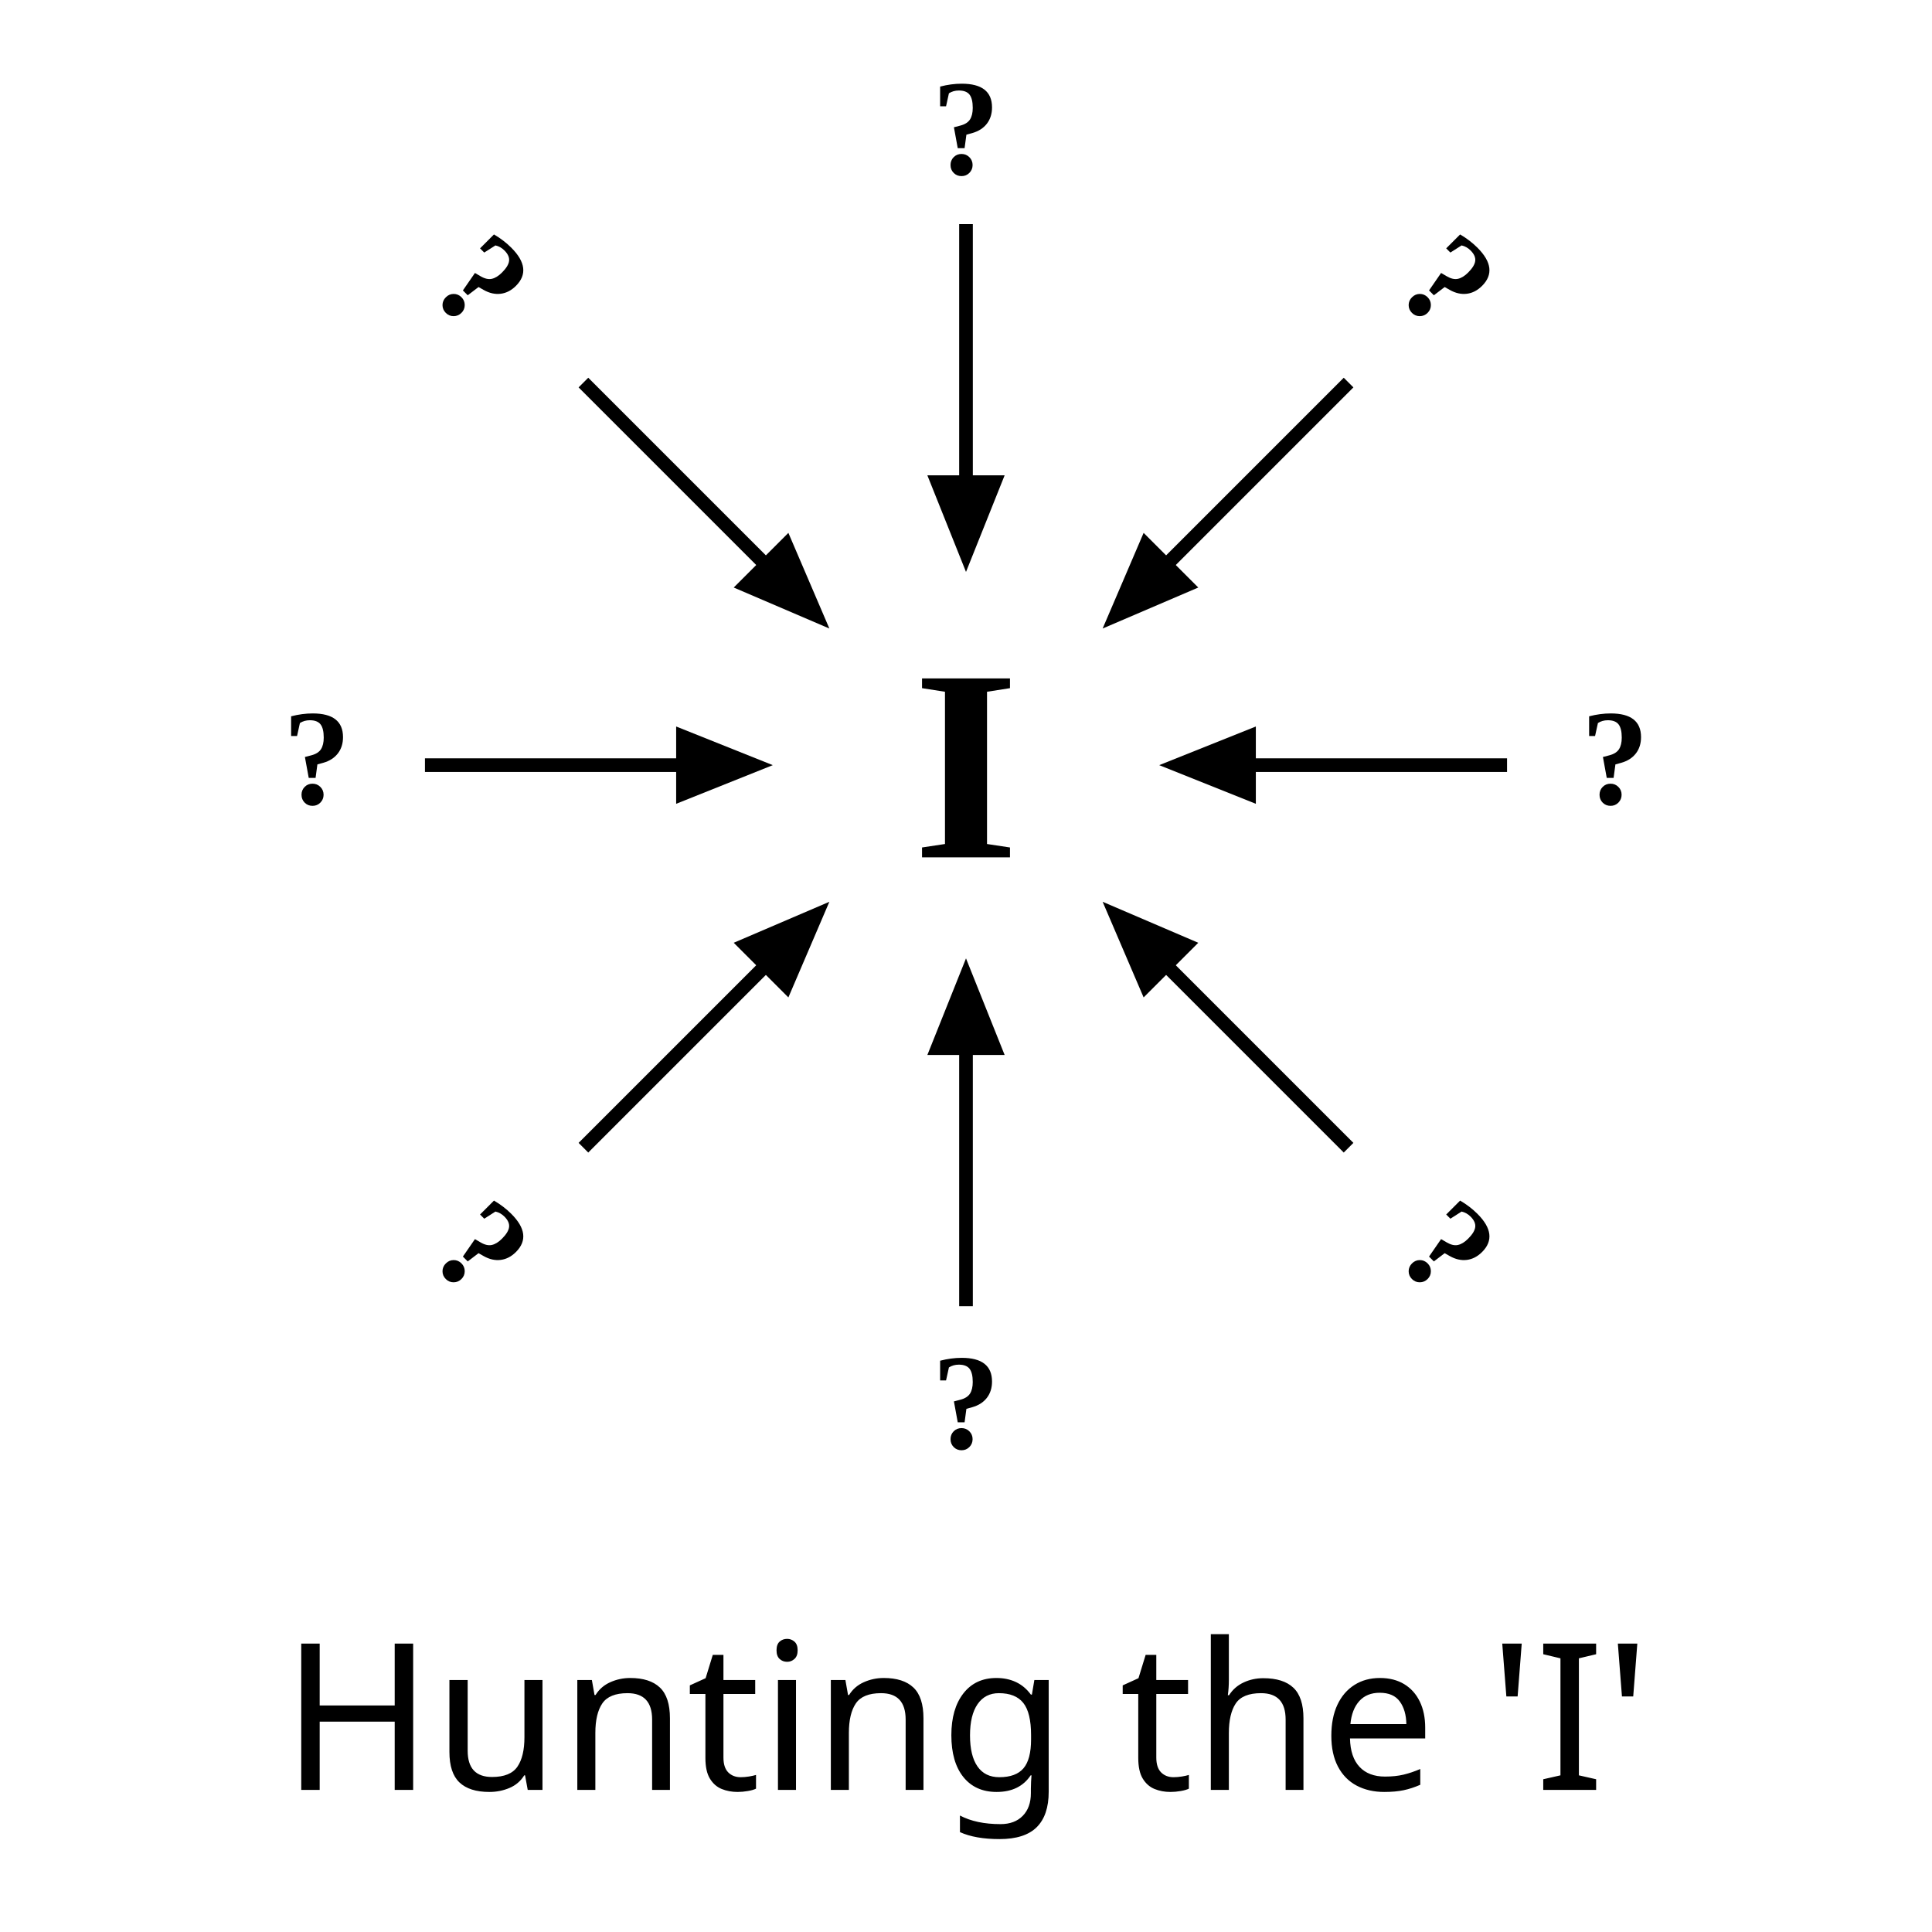
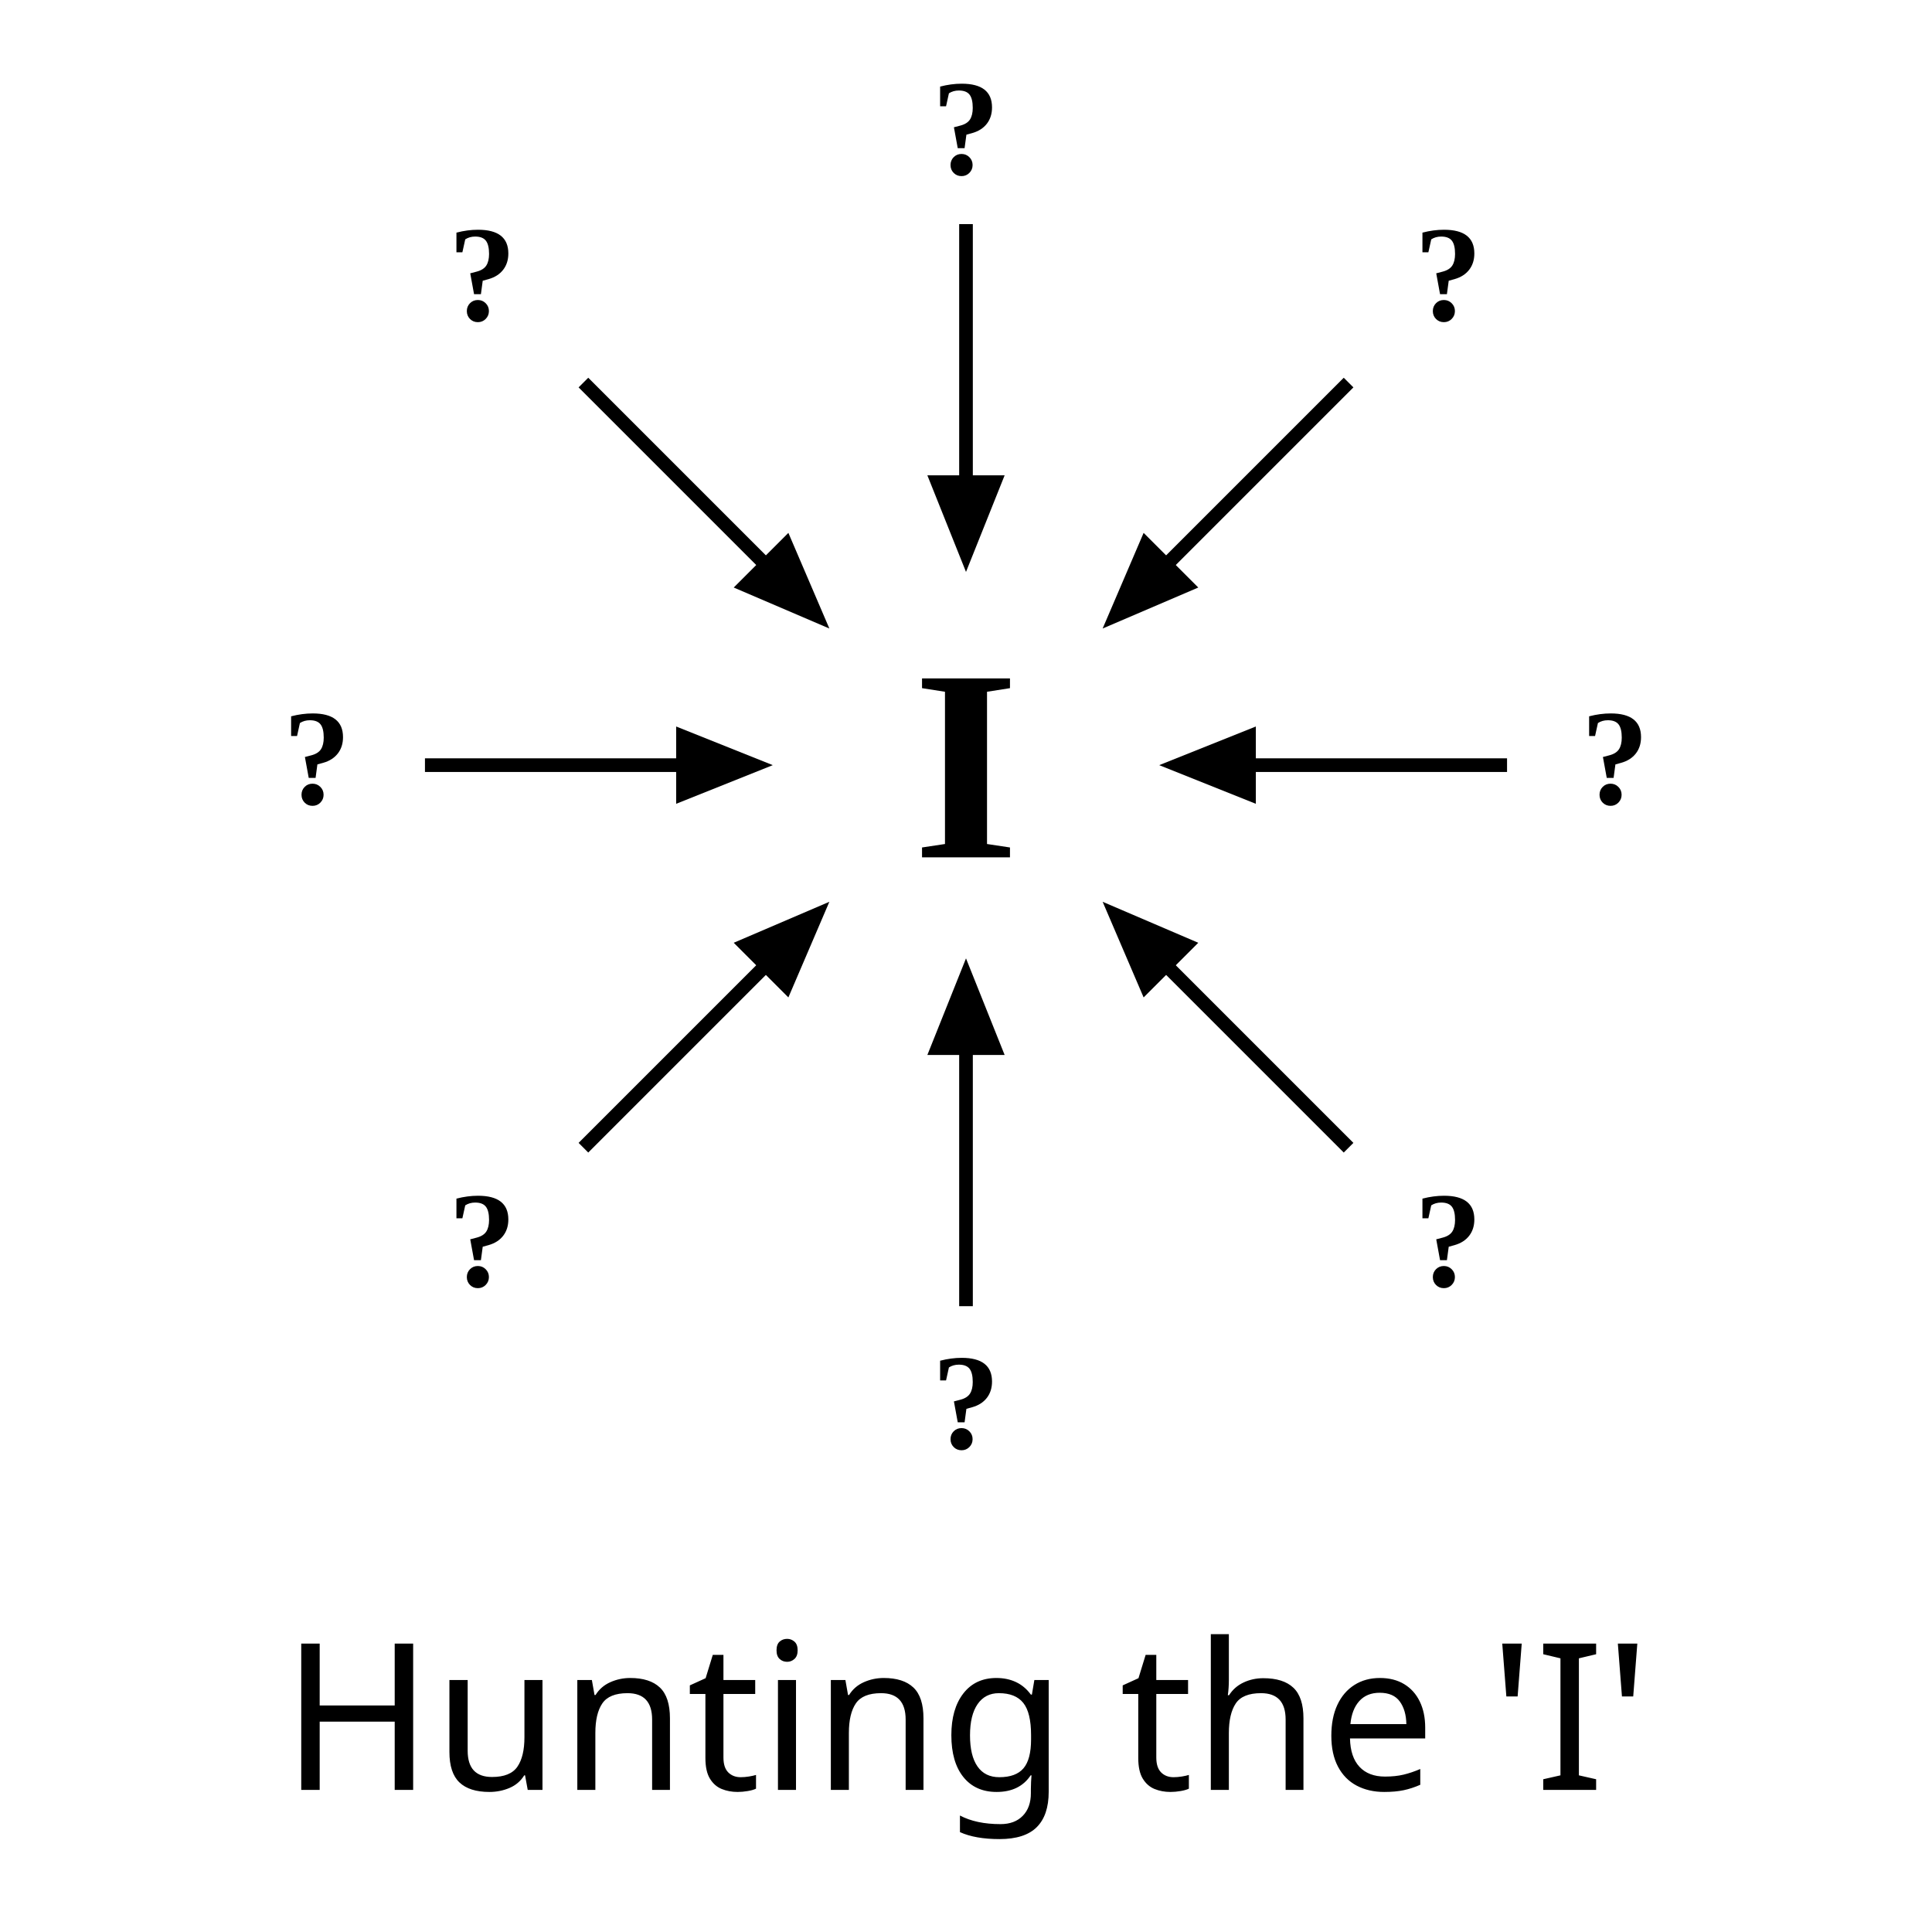
<svg xmlns="http://www.w3.org/2000/svg" id="Layer_1" data-name="Layer 1" width="1414" height="1414" font-family="Times New Roman">
  <defs>
    <style>.cls-1{fill:#f4795b;}</style>
+     <g id="arrow">
+       <line x1="220" y1="220" x2="390" y2="390" stroke="black" stroke-width="10" />
+       <polyline points="400,400,330,370,370,330" />
+     </g>
  </defs>
  <g transform="translate(207 60)">
    <text x="500" y="0" fill="black" font-size="100" font-weight="bold" dominant-baseline="hanging" text-anchor="middle">?</text>
    <text x="500" y="1000" fill="black" font-size="100" font-weight="bold" dominant-baseline="auto" text-anchor="middle">?</text>
    <text x="0" y="500" fill="black" font-size="100" font-weight="bold" dominant-baseline="middle" text-anchor="start">?</text>
    <text x="1000" y="500" fill="black" font-size="100" font-weight="bold" dominant-baseline="middle" text-anchor="end">?</text>
    <text x="500" y="500" fill="black" font-size="200" font-weight="bold" dominant-baseline="central" text-anchor="middle">I</text>
+     <text x="853" y="146" fill="black" font-size="100" font-weight="bold" dominant-baseline="middle" text-anchor="middle">?</text>
+     <text x="146" y="146" fill="black" font-size="100" font-weight="bold" dominant-baseline="middle" text-anchor="middle">?</text>
+     <text x="146" y="853" fill="black" font-size="100" font-weight="bold" dominant-baseline="middle" text-anchor="middle">?</text>
+     <text x="853" y="853" fill="black" font-size="100" font-weight="bold" dominant-baseline="middle" text-anchor="middle">?</text>
    <g transform="rotate(45.0 500 500)">
-       <text x="500" y="0" fill="black" font-size="100" font-weight="bold" dominant-baseline="mathematical" text-anchor="middle" rotate="-45">?</text>
-       <text x="500" y="1000" fill="black" font-size="100" font-weight="bold" dominant-baseline="mathematical" text-anchor="middle" rotate="-45">?</text>
-       <text x="0" y="500" fill="black" font-size="100" font-weight="bold" dominant-baseline="mathematical" text-anchor="middle" rotate="-45">?</text>
-       <text x="1000" y="500" fill="black" font-size="100" font-weight="bold" dominant-baseline="mathematical" text-anchor="middle" rotate="-45">?</text>
-     </g>
-     <g id="arrow">
-       <line x1="220" y1="220" x2="390" y2="390" stroke="black" stroke-width="10" />
-       <polyline points="400,400,330,370,370,330" />
+ 
+ 
+ 
+ 
+             
+             
+             
+             
+         </g>
+     <g>
+       <use href="#arrow" />
    </g>
    <g transform="rotate(45 500 500)">
      <use href="#arrow" />
    </g>
    <g transform="rotate(90 500 500)">
      <use href="#arrow" />
    </g>
    <g transform="rotate(135 500 500)">
      <use href="#arrow" />
    </g>
    <g transform="rotate(180 500 500)">
      <use href="#arrow" />
    </g>
    <g transform="rotate(-135 500 500)">
      <use href="#arrow" />
    </g>
    <g transform="rotate(-90 500 500)">
      <use href="#arrow" />
    </g>
    <g transform="rotate(-45 500 500)">
      <use href="#arrow" />
    </g>
    <text x="500" y="1250" fill="black" font-size="150" text-anchor="middle" font-family="Atma">Hunting the 'I'</text>
  </g>
</svg>
